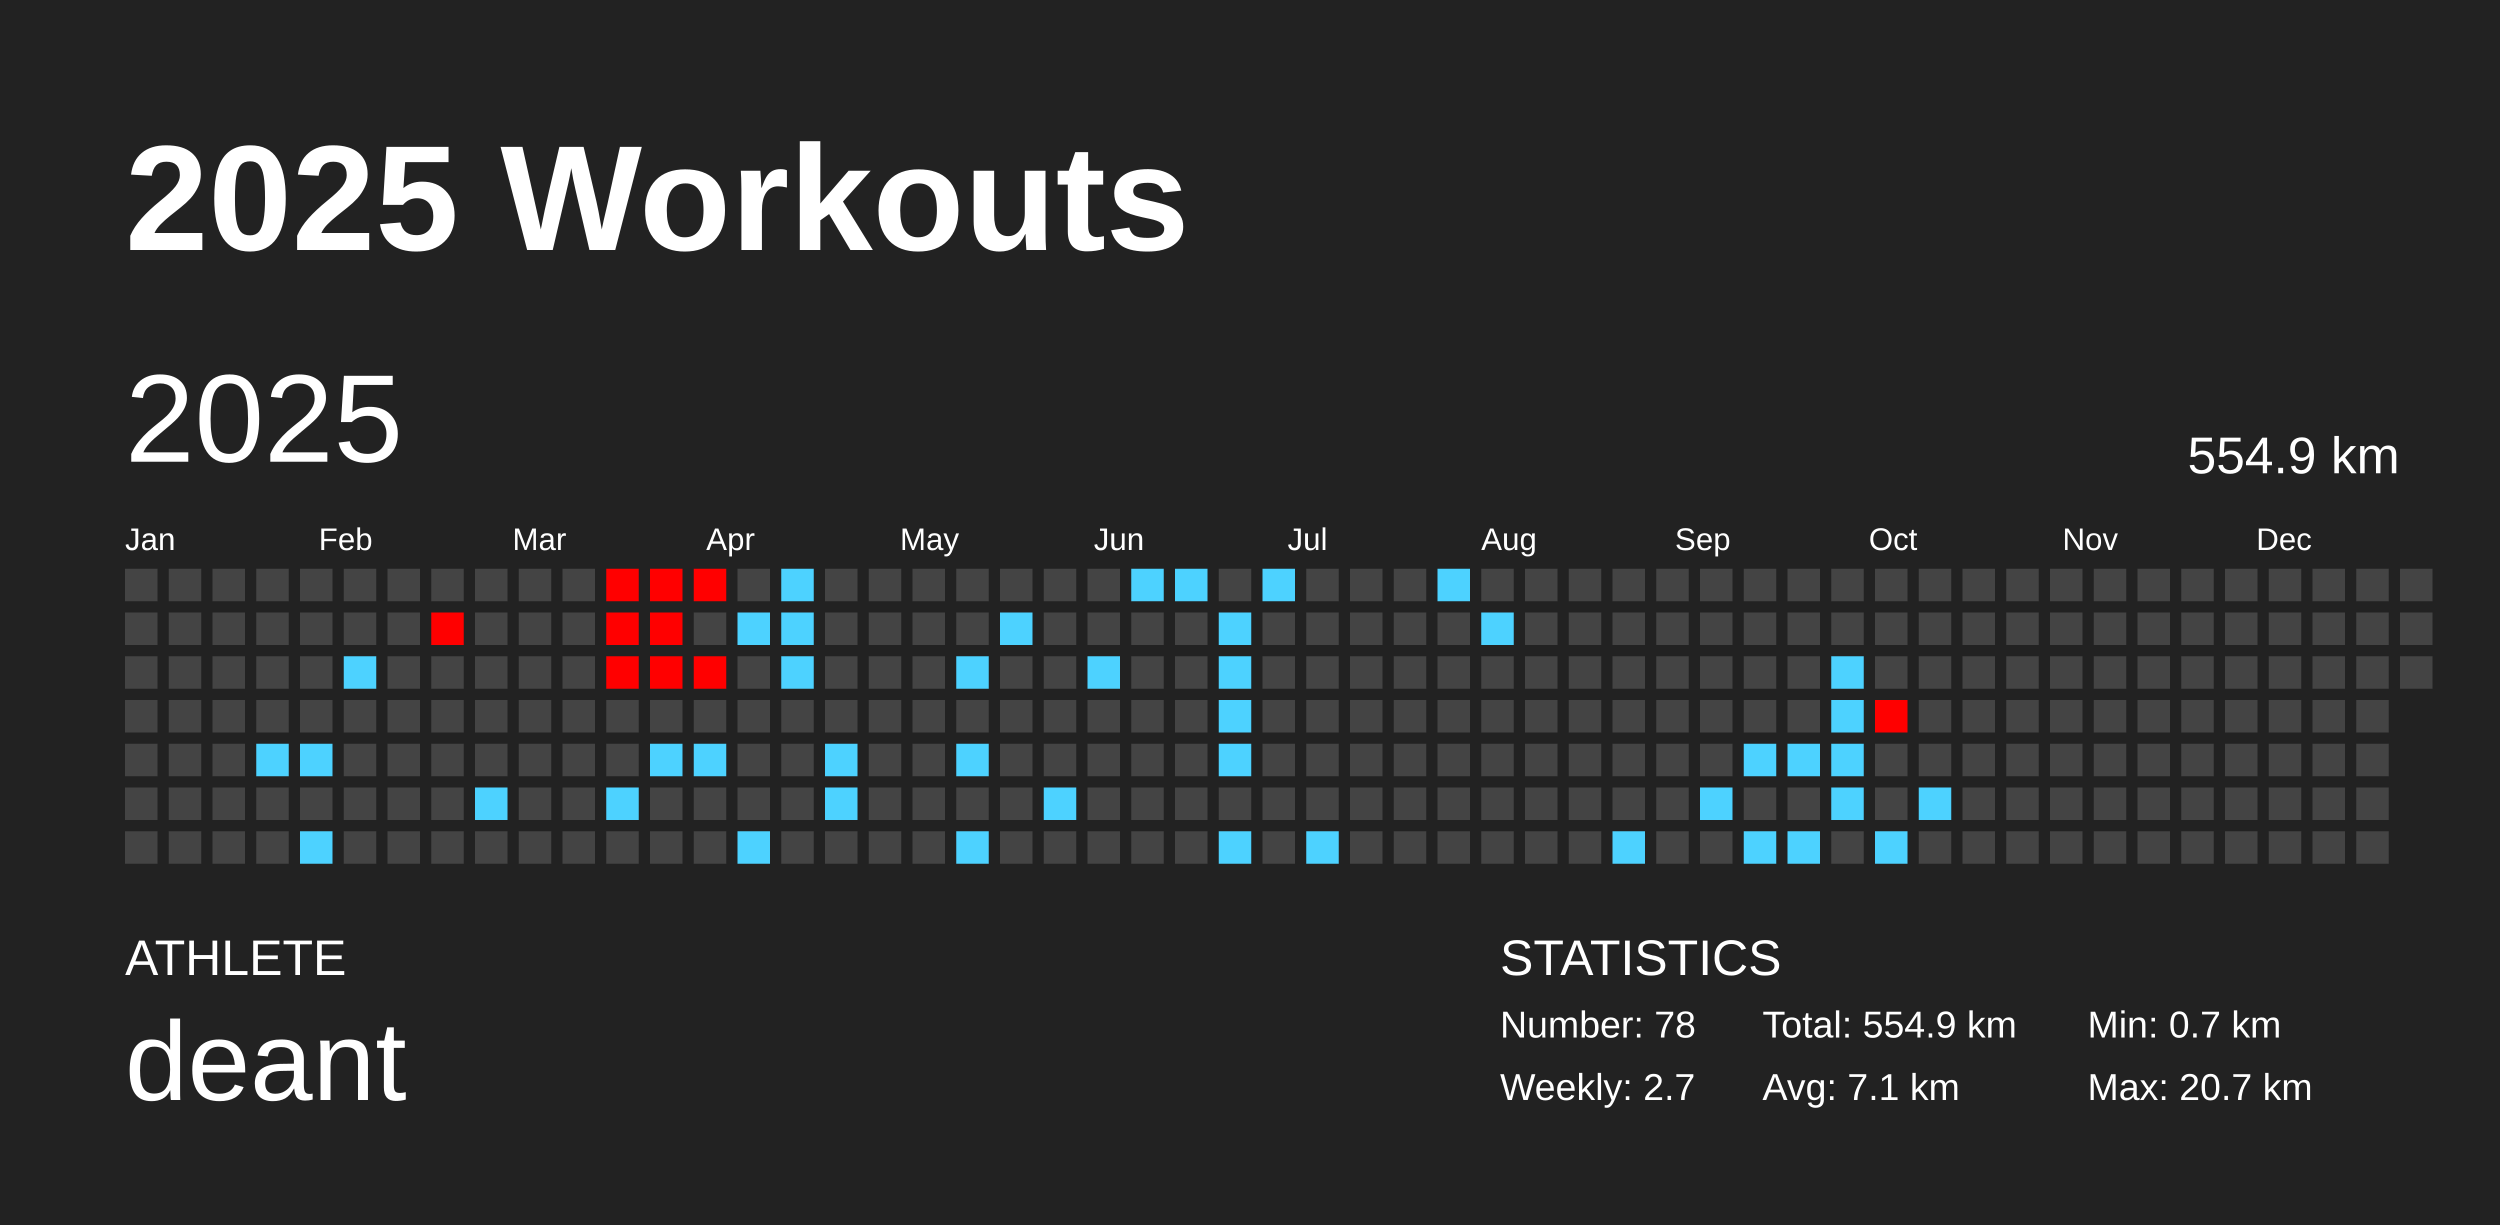
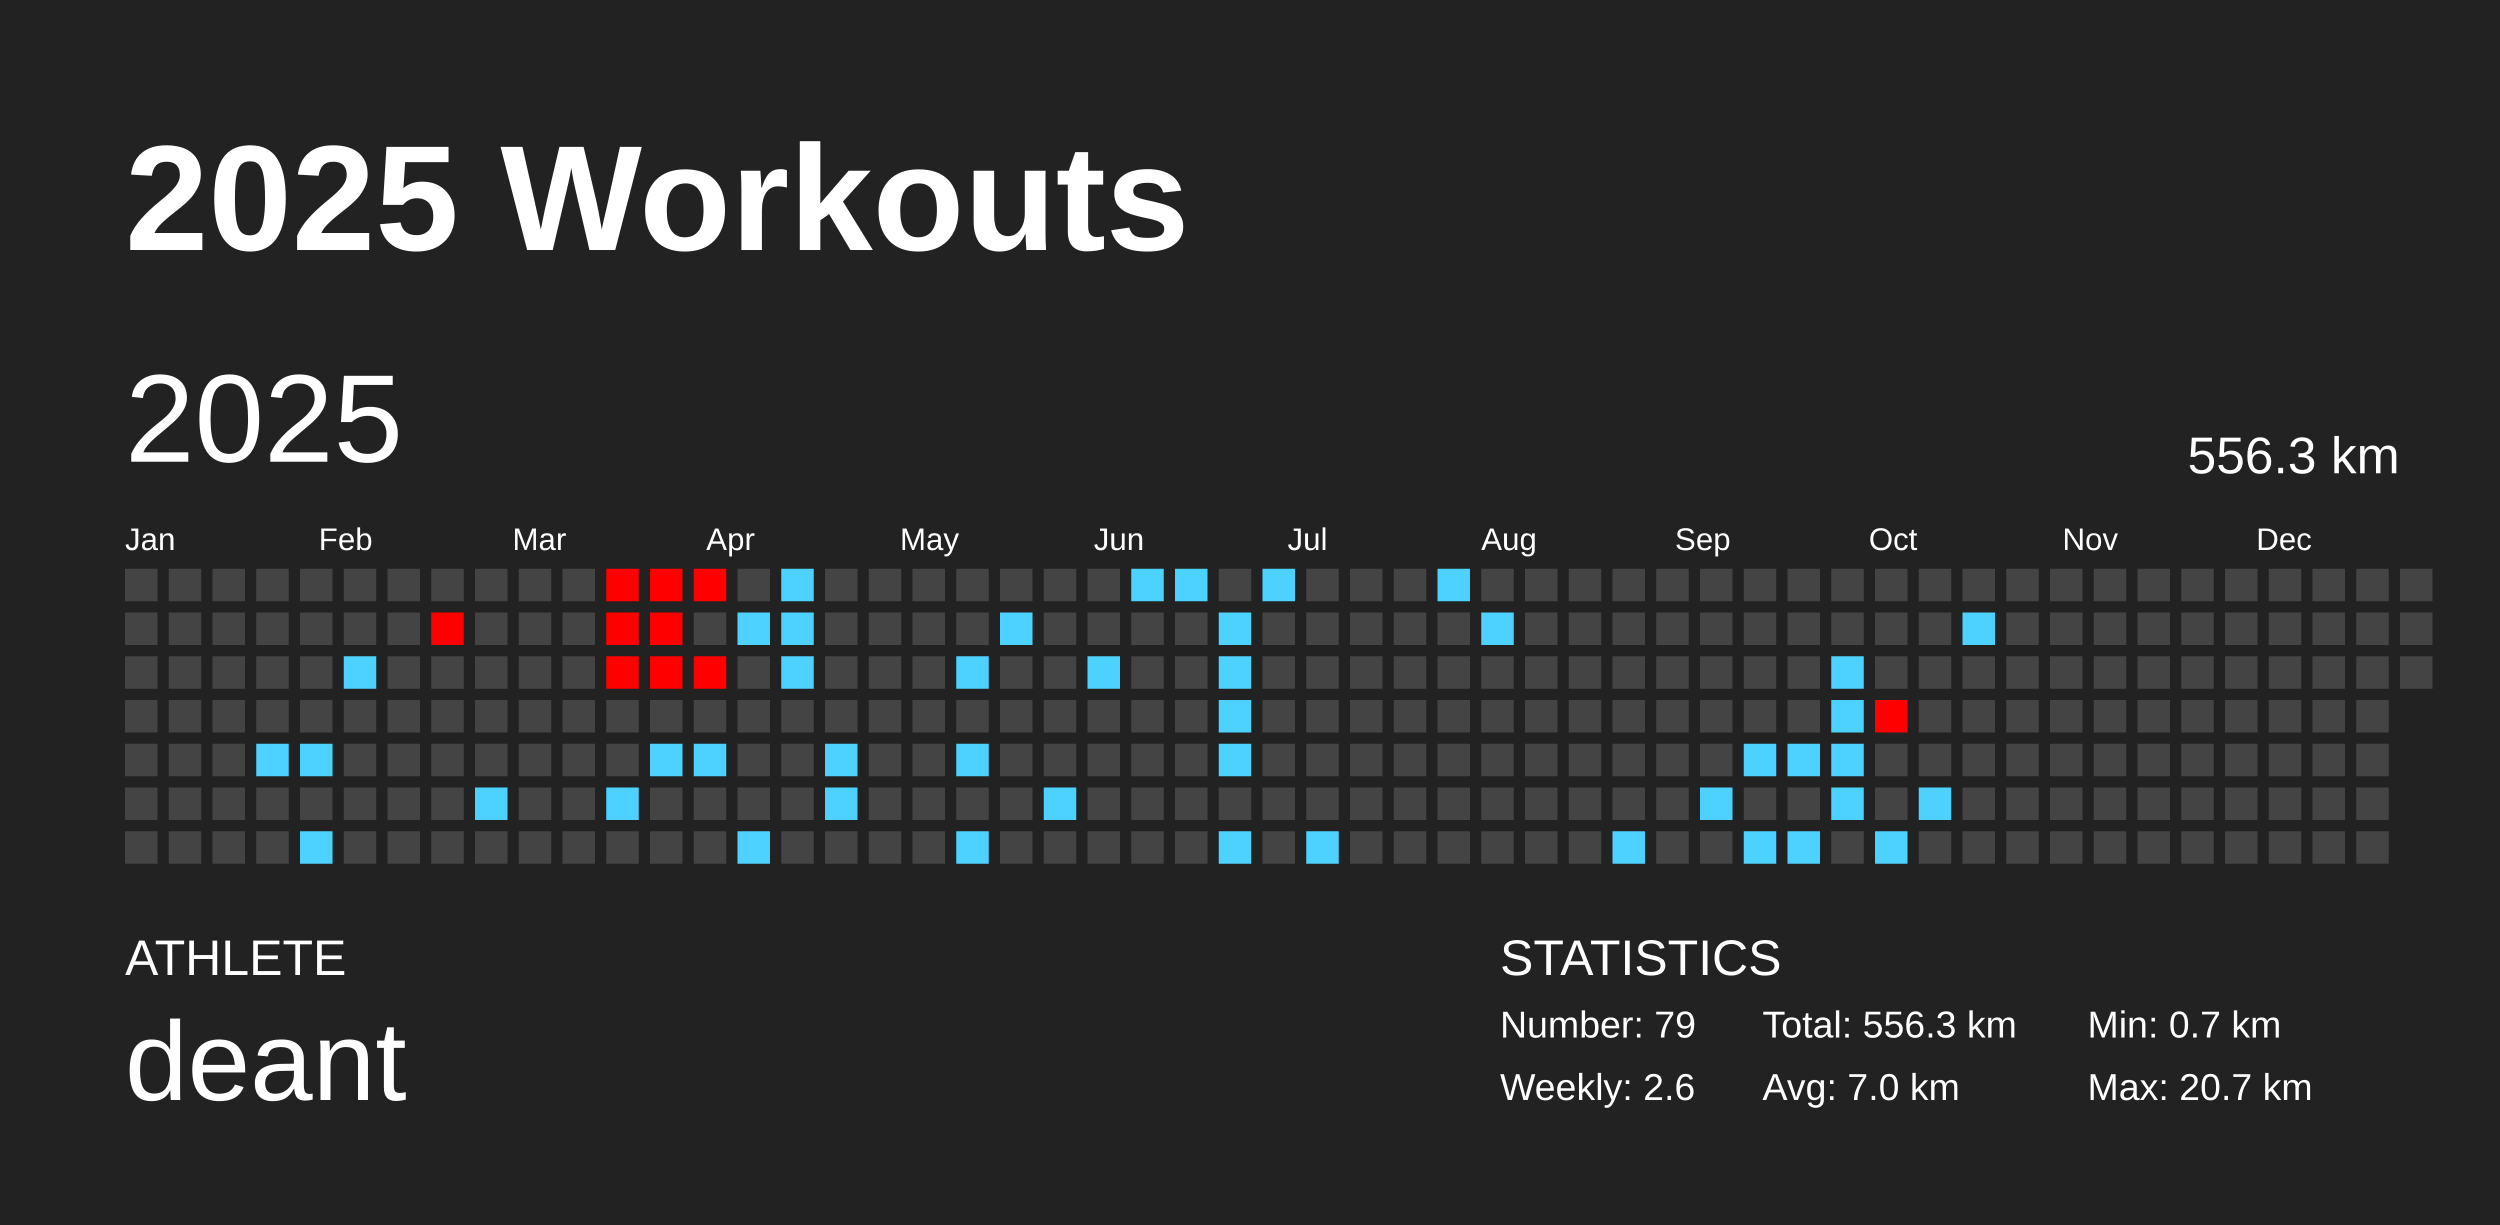
<svg xmlns="http://www.w3.org/2000/svg" baseProfile="full" height="98mm" version="1.1" viewBox="0,0,200,98" width="200mm">
  <defs />
  <rect fill="#222222" height="98" width="200" x="0" y="0" />
  <text fill="#FFFFFF" style="font-size:12px; font-family:Arial; font-weight:bold;" x="10" y="20">2025 Workouts</text>
  <text fill="#FFFFFF" style="font-size:4px; font-family:Arial" x="10" y="78">ATHLETE</text>
  <text fill="#FFFFFF" style="font-size:9px; font-family:Arial" x="10" y="88">deant</text>
  <text fill="#FFFFFF" style="font-size:4px; font-family:Arial" x="120" y="78">STATISTICS</text>
-   <text fill="#FFFFFF" style="font-size:3px; font-family:Arial" x="120" y="83">Number: 78</text>
-   <text fill="#FFFFFF" style="font-size:3px; font-family:Arial" x="120" y="88">Weekly: 2.7</text>
-   <text fill="#FFFFFF" style="font-size:3px; font-family:Arial" x="141" y="83">Total: 554.9 km</text>
-   <text fill="#FFFFFF" style="font-size:3px; font-family:Arial" x="141" y="88">Avg: 7.1 km</text>
+   <text fill="#FFFFFF" style="font-size:3px; font-family:Arial" x="120" y="83">Number: 79</text>
+   <text fill="#FFFFFF" style="font-size:3px; font-family:Arial" x="120" y="88">Weekly: 2.6</text>
+   <text fill="#FFFFFF" style="font-size:3px; font-family:Arial" x="141" y="83">Total: 556.3 km</text>
+   <text fill="#FFFFFF" style="font-size:3px; font-family:Arial" x="141" y="88">Avg: 7.0 km</text>
  <text fill="#FFFFFF" style="font-size:3px; font-family:Arial" x="167" y="83">Min: 0.7 km</text>
  <text fill="#FFFFFF" style="font-size:3px; font-family:Arial" x="167" y="88">Max: 20.7 km</text>
  <text dominant-baseline="hanging" fill="#FFFFFF" style="font-size:10.0px; font-family:Arial;" x="10" y="30">2025</text>
-   <text dominant-baseline="hanging" fill="#FFFFFF" style="font-size:4.125px; font-family:Arial;" x="175" y="35">554.9 km</text>
+   <text dominant-baseline="hanging" fill="#FFFFFF" style="font-size:4.125px; font-family:Arial;" x="175" y="35">556.3 km</text>
  <text fill="#FFFFFF" style="font-size:2.5px; font-family:Arial" x="10.0" y="44">Jan</text>
  <text fill="#FFFFFF" style="font-size:2.5px; font-family:Arial" x="25.5" y="44">Feb</text>
  <text fill="#FFFFFF" style="font-size:2.5px; font-family:Arial" x="41.0" y="44">Mar</text>
  <text fill="#FFFFFF" style="font-size:2.5px; font-family:Arial" x="56.5" y="44">Apr</text>
  <text fill="#FFFFFF" style="font-size:2.5px; font-family:Arial" x="72.0" y="44">May</text>
  <text fill="#FFFFFF" style="font-size:2.5px; font-family:Arial" x="87.5" y="44">Jun</text>
  <text fill="#FFFFFF" style="font-size:2.5px; font-family:Arial" x="103.0" y="44">Jul</text>
  <text fill="#FFFFFF" style="font-size:2.5px; font-family:Arial" x="118.5" y="44">Aug</text>
  <text fill="#FFFFFF" style="font-size:2.5px; font-family:Arial" x="134.0" y="44">Sep</text>
  <text fill="#FFFFFF" style="font-size:2.5px; font-family:Arial" x="149.5" y="44">Oct</text>
  <text fill="#FFFFFF" style="font-size:2.5px; font-family:Arial" x="165.0" y="44">Nov</text>
  <text fill="#FFFFFF" style="font-size:2.5px; font-family:Arial" x="180.5" y="44">Dec</text>
  <rect fill="#444444" height="2.6" width="2.6" x="10.0" y="45.5" />
  <rect fill="#444444" height="2.6" width="2.6" x="10.0" y="49.0" />
  <rect fill="#444444" height="2.6" width="2.6" x="10.0" y="52.5" />
  <rect fill="#444444" height="2.6" width="2.6" x="10.0" y="56.0" />
  <rect fill="#444444" height="2.6" width="2.6" x="10.0" y="59.5" />
  <rect fill="#444444" height="2.6" width="2.6" x="10.0" y="63.0" />
  <rect fill="#444444" height="2.6" width="2.6" x="10.0" y="66.5" />
  <rect fill="#444444" height="2.6" width="2.6" x="13.5" y="45.5" />
  <rect fill="#444444" height="2.6" width="2.6" x="13.5" y="49.0" />
  <rect fill="#444444" height="2.6" width="2.6" x="13.5" y="52.5" />
  <rect fill="#444444" height="2.6" width="2.6" x="13.5" y="56.0" />
  <rect fill="#444444" height="2.6" width="2.6" x="13.5" y="59.5" />
  <rect fill="#444444" height="2.6" width="2.6" x="13.5" y="63.0" />
  <rect fill="#444444" height="2.6" width="2.6" x="13.5" y="66.5" />
  <rect fill="#444444" height="2.6" width="2.6" x="17.0" y="45.5" />
  <rect fill="#444444" height="2.6" width="2.6" x="17.0" y="49.0" />
  <rect fill="#444444" height="2.6" width="2.6" x="17.0" y="52.5" />
  <rect fill="#444444" height="2.6" width="2.6" x="17.0" y="56.0" />
  <rect fill="#444444" height="2.6" width="2.6" x="17.0" y="59.5" />
  <rect fill="#444444" height="2.6" width="2.6" x="17.0" y="63.0" />
  <rect fill="#444444" height="2.6" width="2.6" x="17.0" y="66.5" />
  <rect fill="#444444" height="2.6" width="2.6" x="20.5" y="45.5" />
  <rect fill="#444444" height="2.6" width="2.6" x="20.5" y="49.0" />
  <rect fill="#444444" height="2.6" width="2.6" x="20.5" y="52.5" />
  <rect fill="#444444" height="2.6" width="2.6" x="20.5" y="56.0" />
  <rect fill="#4dd2ff" height="2.6" width="2.6" x="20.5" y="59.5" />
  <rect fill="#444444" height="2.6" width="2.6" x="20.5" y="63.0" />
  <rect fill="#444444" height="2.6" width="2.6" x="20.5" y="66.5" />
  <rect fill="#444444" height="2.6" width="2.6" x="24.0" y="45.5" />
  <rect fill="#444444" height="2.6" width="2.6" x="24.0" y="49.0" />
  <rect fill="#444444" height="2.6" width="2.6" x="24.0" y="52.5" />
  <rect fill="#444444" height="2.6" width="2.6" x="24.0" y="56.0" />
  <rect fill="#4dd2ff" height="2.6" width="2.6" x="24.0" y="59.5" />
  <rect fill="#444444" height="2.6" width="2.6" x="24.0" y="63.0" />
  <rect fill="#4dd2ff" height="2.6" width="2.6" x="24.0" y="66.5" />
  <rect fill="#444444" height="2.6" width="2.6" x="27.5" y="45.5" />
  <rect fill="#444444" height="2.6" width="2.6" x="27.5" y="49.0" />
  <rect fill="#4dd2ff" height="2.6" width="2.6" x="27.5" y="52.5" />
  <rect fill="#444444" height="2.6" width="2.6" x="27.5" y="56.0" />
  <rect fill="#444444" height="2.6" width="2.6" x="27.5" y="59.5" />
  <rect fill="#444444" height="2.6" width="2.6" x="27.5" y="63.0" />
  <rect fill="#444444" height="2.6" width="2.6" x="27.5" y="66.5" />
  <rect fill="#444444" height="2.6" width="2.6" x="31.0" y="45.5" />
  <rect fill="#444444" height="2.6" width="2.6" x="31.0" y="49.0" />
  <rect fill="#444444" height="2.6" width="2.6" x="31.0" y="52.5" />
  <rect fill="#444444" height="2.6" width="2.6" x="31.0" y="56.0" />
  <rect fill="#444444" height="2.6" width="2.6" x="31.0" y="59.5" />
  <rect fill="#444444" height="2.6" width="2.6" x="31.0" y="63.0" />
  <rect fill="#444444" height="2.6" width="2.6" x="31.0" y="66.5" />
  <rect fill="#444444" height="2.6" width="2.6" x="34.5" y="45.5" />
  <rect fill="red" height="2.6" width="2.6" x="34.5" y="49.0" />
  <rect fill="#444444" height="2.6" width="2.6" x="34.5" y="52.5" />
  <rect fill="#444444" height="2.6" width="2.6" x="34.5" y="56.0" />
  <rect fill="#444444" height="2.6" width="2.6" x="34.5" y="59.5" />
  <rect fill="#444444" height="2.6" width="2.6" x="34.5" y="63.0" />
  <rect fill="#444444" height="2.6" width="2.6" x="34.5" y="66.5" />
  <rect fill="#444444" height="2.6" width="2.6" x="38.0" y="45.5" />
  <rect fill="#444444" height="2.6" width="2.6" x="38.0" y="49.0" />
  <rect fill="#444444" height="2.6" width="2.6" x="38.0" y="52.5" />
  <rect fill="#444444" height="2.6" width="2.6" x="38.0" y="56.0" />
  <rect fill="#444444" height="2.6" width="2.6" x="38.0" y="59.5" />
  <rect fill="#4dd2ff" height="2.6" width="2.6" x="38.0" y="63.0" />
  <rect fill="#444444" height="2.6" width="2.6" x="38.0" y="66.5" />
  <rect fill="#444444" height="2.6" width="2.6" x="41.5" y="45.5" />
  <rect fill="#444444" height="2.6" width="2.6" x="41.5" y="49.0" />
  <rect fill="#444444" height="2.6" width="2.6" x="41.5" y="52.5" />
  <rect fill="#444444" height="2.6" width="2.6" x="41.5" y="56.0" />
  <rect fill="#444444" height="2.6" width="2.6" x="41.5" y="59.5" />
  <rect fill="#444444" height="2.6" width="2.6" x="41.5" y="63.0" />
  <rect fill="#444444" height="2.6" width="2.6" x="41.5" y="66.5" />
  <rect fill="#444444" height="2.6" width="2.6" x="45.0" y="45.5" />
  <rect fill="#444444" height="2.6" width="2.6" x="45.0" y="49.0" />
  <rect fill="#444444" height="2.6" width="2.6" x="45.0" y="52.5" />
  <rect fill="#444444" height="2.6" width="2.6" x="45.0" y="56.0" />
  <rect fill="#444444" height="2.6" width="2.6" x="45.0" y="59.5" />
  <rect fill="#444444" height="2.6" width="2.6" x="45.0" y="63.0" />
  <rect fill="#444444" height="2.6" width="2.6" x="45.0" y="66.5" />
  <rect fill="red" height="2.6" width="2.6" x="48.5" y="45.5" />
  <rect fill="red" height="2.6" width="2.6" x="48.5" y="49.0" />
  <rect fill="red" height="2.6" width="2.6" x="48.5" y="52.5" />
  <rect fill="#444444" height="2.6" width="2.6" x="48.5" y="56.0" />
  <rect fill="#444444" height="2.6" width="2.6" x="48.5" y="59.5" />
  <rect fill="#4dd2ff" height="2.6" width="2.6" x="48.5" y="63.0" />
  <rect fill="#444444" height="2.6" width="2.6" x="48.5" y="66.5" />
  <rect fill="red" height="2.6" width="2.6" x="52.0" y="45.5" />
  <rect fill="red" height="2.6" width="2.6" x="52.0" y="49.0" />
  <rect fill="red" height="2.6" width="2.6" x="52.0" y="52.5" />
  <rect fill="#444444" height="2.6" width="2.6" x="52.0" y="56.0" />
  <rect fill="#4dd2ff" height="2.6" width="2.6" x="52.0" y="59.5" />
  <rect fill="#444444" height="2.6" width="2.6" x="52.0" y="63.0" />
  <rect fill="#444444" height="2.6" width="2.6" x="52.0" y="66.5" />
  <rect fill="red" height="2.6" width="2.6" x="55.5" y="45.5" />
  <rect fill="#444444" height="2.6" width="2.6" x="55.5" y="49.0" />
  <rect fill="red" height="2.6" width="2.6" x="55.5" y="52.5" />
  <rect fill="#444444" height="2.6" width="2.6" x="55.5" y="56.0" />
  <rect fill="#4dd2ff" height="2.6" width="2.6" x="55.5" y="59.5" />
  <rect fill="#444444" height="2.6" width="2.6" x="55.5" y="63.0" />
  <rect fill="#444444" height="2.6" width="2.6" x="55.5" y="66.5" />
  <rect fill="#444444" height="2.6" width="2.6" x="59.0" y="45.5" />
  <rect fill="#4dd2ff" height="2.6" width="2.6" x="59.0" y="49.0" />
  <rect fill="#444444" height="2.6" width="2.6" x="59.0" y="52.5" />
  <rect fill="#444444" height="2.6" width="2.6" x="59.0" y="56.0" />
  <rect fill="#444444" height="2.6" width="2.6" x="59.0" y="59.5" />
  <rect fill="#444444" height="2.6" width="2.6" x="59.0" y="63.0" />
  <rect fill="#4dd2ff" height="2.6" width="2.6" x="59.0" y="66.5" />
  <rect fill="#4dd2ff" height="2.6" width="2.6" x="62.5" y="45.5" />
  <rect fill="#4dd2ff" height="2.6" width="2.6" x="62.5" y="49.0" />
  <rect fill="#4dd2ff" height="2.6" width="2.6" x="62.5" y="52.5" />
  <rect fill="#444444" height="2.6" width="2.6" x="62.5" y="56.0" />
  <rect fill="#444444" height="2.6" width="2.6" x="62.5" y="59.5" />
  <rect fill="#444444" height="2.6" width="2.6" x="62.5" y="63.0" />
  <rect fill="#444444" height="2.6" width="2.6" x="62.5" y="66.5" />
  <rect fill="#444444" height="2.6" width="2.6" x="66.0" y="45.5" />
  <rect fill="#444444" height="2.6" width="2.6" x="66.0" y="49.0" />
  <rect fill="#444444" height="2.6" width="2.6" x="66.0" y="52.5" />
  <rect fill="#444444" height="2.6" width="2.6" x="66.0" y="56.0" />
  <rect fill="#4dd2ff" height="2.6" width="2.6" x="66.0" y="59.5" />
  <rect fill="#4dd2ff" height="2.6" width="2.6" x="66.0" y="63.0" />
  <rect fill="#444444" height="2.6" width="2.6" x="66.0" y="66.5" />
  <rect fill="#444444" height="2.6" width="2.6" x="69.5" y="45.5" />
  <rect fill="#444444" height="2.6" width="2.6" x="69.5" y="49.0" />
  <rect fill="#444444" height="2.6" width="2.6" x="69.5" y="52.5" />
  <rect fill="#444444" height="2.6" width="2.6" x="69.5" y="56.0" />
  <rect fill="#444444" height="2.6" width="2.6" x="69.5" y="59.5" />
  <rect fill="#444444" height="2.6" width="2.6" x="69.5" y="63.0" />
  <rect fill="#444444" height="2.6" width="2.6" x="69.5" y="66.5" />
  <rect fill="#444444" height="2.6" width="2.6" x="73.0" y="45.5" />
  <rect fill="#444444" height="2.6" width="2.6" x="73.0" y="49.0" />
  <rect fill="#444444" height="2.6" width="2.6" x="73.0" y="52.5" />
  <rect fill="#444444" height="2.6" width="2.6" x="73.0" y="56.0" />
  <rect fill="#444444" height="2.6" width="2.6" x="73.0" y="59.5" />
  <rect fill="#444444" height="2.6" width="2.6" x="73.0" y="63.0" />
  <rect fill="#444444" height="2.6" width="2.6" x="73.0" y="66.5" />
  <rect fill="#444444" height="2.6" width="2.6" x="76.5" y="45.5" />
  <rect fill="#444444" height="2.6" width="2.6" x="76.5" y="49.0" />
  <rect fill="#4dd2ff" height="2.6" width="2.6" x="76.5" y="52.5" />
  <rect fill="#444444" height="2.6" width="2.6" x="76.5" y="56.0" />
  <rect fill="#4dd2ff" height="2.6" width="2.6" x="76.5" y="59.5" />
  <rect fill="#444444" height="2.6" width="2.6" x="76.5" y="63.0" />
  <rect fill="#4dd2ff" height="2.6" width="2.6" x="76.5" y="66.5" />
  <rect fill="#444444" height="2.6" width="2.6" x="80.0" y="45.5" />
  <rect fill="#4dd2ff" height="2.6" width="2.6" x="80.0" y="49.0" />
  <rect fill="#444444" height="2.6" width="2.6" x="80.0" y="52.5" />
  <rect fill="#444444" height="2.6" width="2.6" x="80.0" y="56.0" />
  <rect fill="#444444" height="2.6" width="2.6" x="80.0" y="59.5" />
  <rect fill="#444444" height="2.6" width="2.6" x="80.0" y="63.0" />
  <rect fill="#444444" height="2.6" width="2.6" x="80.0" y="66.5" />
  <rect fill="#444444" height="2.6" width="2.6" x="83.5" y="45.5" />
  <rect fill="#444444" height="2.6" width="2.6" x="83.5" y="49.0" />
  <rect fill="#444444" height="2.6" width="2.6" x="83.5" y="52.5" />
  <rect fill="#444444" height="2.6" width="2.6" x="83.5" y="56.0" />
  <rect fill="#444444" height="2.6" width="2.6" x="83.5" y="59.5" />
  <rect fill="#4dd2ff" height="2.6" width="2.6" x="83.5" y="63.0" />
  <rect fill="#444444" height="2.6" width="2.6" x="83.5" y="66.5" />
  <rect fill="#444444" height="2.6" width="2.6" x="87.0" y="45.5" />
  <rect fill="#444444" height="2.6" width="2.6" x="87.0" y="49.0" />
  <rect fill="#4dd2ff" height="2.6" width="2.6" x="87.0" y="52.5" />
  <rect fill="#444444" height="2.6" width="2.6" x="87.0" y="56.0" />
  <rect fill="#444444" height="2.6" width="2.6" x="87.0" y="59.5" />
  <rect fill="#444444" height="2.6" width="2.6" x="87.0" y="63.0" />
  <rect fill="#444444" height="2.6" width="2.6" x="87.0" y="66.5" />
  <rect fill="#4dd2ff" height="2.6" width="2.6" x="90.5" y="45.5" />
  <rect fill="#444444" height="2.6" width="2.6" x="90.5" y="49.0" />
  <rect fill="#444444" height="2.6" width="2.6" x="90.5" y="52.5" />
  <rect fill="#444444" height="2.6" width="2.6" x="90.5" y="56.0" />
  <rect fill="#444444" height="2.6" width="2.6" x="90.5" y="59.5" />
  <rect fill="#444444" height="2.6" width="2.6" x="90.5" y="63.0" />
  <rect fill="#444444" height="2.6" width="2.6" x="90.5" y="66.5" />
  <rect fill="#4dd2ff" height="2.6" width="2.6" x="94.0" y="45.5" />
  <rect fill="#444444" height="2.6" width="2.6" x="94.0" y="49.0" />
  <rect fill="#444444" height="2.6" width="2.6" x="94.0" y="52.5" />
  <rect fill="#444444" height="2.6" width="2.6" x="94.0" y="56.0" />
  <rect fill="#444444" height="2.6" width="2.6" x="94.0" y="59.5" />
  <rect fill="#444444" height="2.6" width="2.6" x="94.0" y="63.0" />
  <rect fill="#444444" height="2.6" width="2.6" x="94.0" y="66.5" />
  <rect fill="#444444" height="2.6" width="2.6" x="97.5" y="45.5" />
  <rect fill="#4dd2ff" height="2.6" width="2.6" x="97.5" y="49.0" />
  <rect fill="#4dd2ff" height="2.6" width="2.6" x="97.5" y="52.5" />
  <rect fill="#4dd2ff" height="2.6" width="2.6" x="97.5" y="56.0" />
  <rect fill="#4dd2ff" height="2.6" width="2.6" x="97.5" y="59.5" />
  <rect fill="#444444" height="2.6" width="2.6" x="97.5" y="63.0" />
  <rect fill="#4dd2ff" height="2.6" width="2.6" x="97.5" y="66.5" />
  <rect fill="#4dd2ff" height="2.6" width="2.6" x="101.0" y="45.5" />
  <rect fill="#444444" height="2.6" width="2.6" x="101.0" y="49.0" />
  <rect fill="#444444" height="2.6" width="2.6" x="101.0" y="52.5" />
  <rect fill="#444444" height="2.6" width="2.6" x="101.0" y="56.0" />
  <rect fill="#444444" height="2.6" width="2.6" x="101.0" y="59.5" />
  <rect fill="#444444" height="2.6" width="2.6" x="101.0" y="63.0" />
  <rect fill="#444444" height="2.6" width="2.6" x="101.0" y="66.5" />
  <rect fill="#444444" height="2.6" width="2.6" x="104.5" y="45.5" />
  <rect fill="#444444" height="2.6" width="2.6" x="104.5" y="49.0" />
  <rect fill="#444444" height="2.6" width="2.6" x="104.5" y="52.5" />
  <rect fill="#444444" height="2.6" width="2.6" x="104.5" y="56.0" />
  <rect fill="#444444" height="2.6" width="2.6" x="104.5" y="59.5" />
  <rect fill="#444444" height="2.6" width="2.6" x="104.5" y="63.0" />
  <rect fill="#4dd2ff" height="2.6" width="2.6" x="104.5" y="66.5" />
  <rect fill="#444444" height="2.6" width="2.6" x="108.0" y="45.5" />
  <rect fill="#444444" height="2.6" width="2.6" x="108.0" y="49.0" />
  <rect fill="#444444" height="2.6" width="2.6" x="108.0" y="52.5" />
  <rect fill="#444444" height="2.6" width="2.6" x="108.0" y="56.0" />
  <rect fill="#444444" height="2.6" width="2.6" x="108.0" y="59.5" />
  <rect fill="#444444" height="2.6" width="2.6" x="108.0" y="63.0" />
  <rect fill="#444444" height="2.6" width="2.6" x="108.0" y="66.5" />
  <rect fill="#444444" height="2.6" width="2.6" x="111.5" y="45.5" />
  <rect fill="#444444" height="2.6" width="2.6" x="111.5" y="49.0" />
  <rect fill="#444444" height="2.6" width="2.6" x="111.5" y="52.5" />
  <rect fill="#444444" height="2.6" width="2.6" x="111.5" y="56.0" />
  <rect fill="#444444" height="2.6" width="2.6" x="111.5" y="59.5" />
  <rect fill="#444444" height="2.6" width="2.6" x="111.5" y="63.0" />
  <rect fill="#444444" height="2.6" width="2.6" x="111.5" y="66.5" />
  <rect fill="#4dd2ff" height="2.6" width="2.6" x="115.0" y="45.5" />
  <rect fill="#444444" height="2.6" width="2.6" x="115.0" y="49.0" />
  <rect fill="#444444" height="2.6" width="2.6" x="115.0" y="52.5" />
  <rect fill="#444444" height="2.6" width="2.6" x="115.0" y="56.0" />
  <rect fill="#444444" height="2.6" width="2.6" x="115.0" y="59.5" />
  <rect fill="#444444" height="2.6" width="2.6" x="115.0" y="63.0" />
  <rect fill="#444444" height="2.6" width="2.6" x="115.0" y="66.5" />
  <rect fill="#444444" height="2.6" width="2.6" x="118.5" y="45.5" />
  <rect fill="#4dd2ff" height="2.6" width="2.6" x="118.5" y="49.0" />
  <rect fill="#444444" height="2.6" width="2.6" x="118.5" y="52.5" />
  <rect fill="#444444" height="2.6" width="2.6" x="118.5" y="56.0" />
  <rect fill="#444444" height="2.6" width="2.6" x="118.5" y="59.5" />
  <rect fill="#444444" height="2.6" width="2.6" x="118.5" y="63.0" />
  <rect fill="#444444" height="2.6" width="2.6" x="118.5" y="66.5" />
  <rect fill="#444444" height="2.6" width="2.6" x="122.0" y="45.5" />
  <rect fill="#444444" height="2.6" width="2.6" x="122.0" y="49.0" />
  <rect fill="#444444" height="2.6" width="2.6" x="122.0" y="52.5" />
  <rect fill="#444444" height="2.6" width="2.6" x="122.0" y="56.0" />
  <rect fill="#444444" height="2.6" width="2.6" x="122.0" y="59.5" />
  <rect fill="#444444" height="2.6" width="2.6" x="122.0" y="63.0" />
  <rect fill="#444444" height="2.6" width="2.6" x="122.0" y="66.5" />
  <rect fill="#444444" height="2.6" width="2.6" x="125.5" y="45.5" />
  <rect fill="#444444" height="2.6" width="2.6" x="125.5" y="49.0" />
  <rect fill="#444444" height="2.6" width="2.6" x="125.5" y="52.5" />
  <rect fill="#444444" height="2.6" width="2.6" x="125.5" y="56.0" />
  <rect fill="#444444" height="2.6" width="2.6" x="125.5" y="59.5" />
  <rect fill="#444444" height="2.6" width="2.6" x="125.5" y="63.0" />
  <rect fill="#444444" height="2.6" width="2.6" x="125.5" y="66.5" />
  <rect fill="#444444" height="2.6" width="2.6" x="129.0" y="45.5" />
  <rect fill="#444444" height="2.6" width="2.6" x="129.0" y="49.0" />
  <rect fill="#444444" height="2.6" width="2.6" x="129.0" y="52.5" />
  <rect fill="#444444" height="2.6" width="2.6" x="129.0" y="56.0" />
  <rect fill="#444444" height="2.6" width="2.6" x="129.0" y="59.5" />
  <rect fill="#444444" height="2.6" width="2.6" x="129.0" y="63.0" />
  <rect fill="#4dd2ff" height="2.6" width="2.6" x="129.0" y="66.5" />
  <rect fill="#444444" height="2.6" width="2.6" x="132.5" y="45.5" />
  <rect fill="#444444" height="2.6" width="2.6" x="132.5" y="49.0" />
  <rect fill="#444444" height="2.6" width="2.6" x="132.5" y="52.5" />
  <rect fill="#444444" height="2.6" width="2.6" x="132.5" y="56.0" />
  <rect fill="#444444" height="2.6" width="2.6" x="132.5" y="59.5" />
  <rect fill="#444444" height="2.6" width="2.6" x="132.5" y="63.0" />
  <rect fill="#444444" height="2.6" width="2.6" x="132.5" y="66.5" />
  <rect fill="#444444" height="2.6" width="2.6" x="136.0" y="45.5" />
  <rect fill="#444444" height="2.6" width="2.6" x="136.0" y="49.0" />
  <rect fill="#444444" height="2.6" width="2.6" x="136.0" y="52.5" />
  <rect fill="#444444" height="2.6" width="2.6" x="136.0" y="56.0" />
  <rect fill="#444444" height="2.6" width="2.6" x="136.0" y="59.5" />
  <rect fill="#4dd2ff" height="2.6" width="2.6" x="136.0" y="63.0" />
  <rect fill="#444444" height="2.6" width="2.6" x="136.0" y="66.5" />
  <rect fill="#444444" height="2.6" width="2.6" x="139.5" y="45.5" />
  <rect fill="#444444" height="2.6" width="2.6" x="139.5" y="49.0" />
  <rect fill="#444444" height="2.6" width="2.6" x="139.5" y="52.5" />
  <rect fill="#444444" height="2.6" width="2.6" x="139.5" y="56.0" />
  <rect fill="#4dd2ff" height="2.6" width="2.6" x="139.5" y="59.5" />
  <rect fill="#444444" height="2.6" width="2.6" x="139.5" y="63.0" />
  <rect fill="#4dd2ff" height="2.6" width="2.6" x="139.5" y="66.5" />
  <rect fill="#444444" height="2.6" width="2.6" x="143.0" y="45.5" />
  <rect fill="#444444" height="2.6" width="2.6" x="143.0" y="49.0" />
  <rect fill="#444444" height="2.6" width="2.6" x="143.0" y="52.5" />
  <rect fill="#444444" height="2.6" width="2.6" x="143.0" y="56.0" />
  <rect fill="#4dd2ff" height="2.6" width="2.6" x="143.0" y="59.5" />
  <rect fill="#444444" height="2.6" width="2.6" x="143.0" y="63.0" />
  <rect fill="#4dd2ff" height="2.6" width="2.6" x="143.0" y="66.5" />
  <rect fill="#444444" height="2.6" width="2.6" x="146.5" y="45.5" />
  <rect fill="#444444" height="2.6" width="2.6" x="146.5" y="49.0" />
  <rect fill="#4dd2ff" height="2.6" width="2.6" x="146.5" y="52.5" />
  <rect fill="#4dd2ff" height="2.6" width="2.6" x="146.5" y="56.0" />
  <rect fill="#4dd2ff" height="2.6" width="2.6" x="146.5" y="59.5" />
  <rect fill="#4dd2ff" height="2.6" width="2.6" x="146.5" y="63.0" />
  <rect fill="#444444" height="2.6" width="2.6" x="146.5" y="66.5" />
  <rect fill="#444444" height="2.6" width="2.6" x="150.0" y="45.5" />
  <rect fill="#444444" height="2.6" width="2.6" x="150.0" y="49.0" />
  <rect fill="#444444" height="2.6" width="2.6" x="150.0" y="52.5" />
  <rect fill="red" height="2.6" width="2.6" x="150.0" y="56.0" />
  <rect fill="#444444" height="2.6" width="2.6" x="150.0" y="59.5" />
  <rect fill="#444444" height="2.6" width="2.6" x="150.0" y="63.0" />
  <rect fill="#4dd2ff" height="2.6" width="2.6" x="150.0" y="66.5" />
  <rect fill="#444444" height="2.6" width="2.6" x="153.5" y="45.5" />
  <rect fill="#444444" height="2.6" width="2.6" x="153.5" y="49.0" />
  <rect fill="#444444" height="2.6" width="2.6" x="153.5" y="52.5" />
  <rect fill="#444444" height="2.6" width="2.6" x="153.5" y="56.0" />
  <rect fill="#444444" height="2.6" width="2.6" x="153.5" y="59.5" />
  <rect fill="#4dd2ff" height="2.6" width="2.6" x="153.5" y="63.0" />
  <rect fill="#444444" height="2.6" width="2.6" x="153.5" y="66.5" />
  <rect fill="#444444" height="2.6" width="2.6" x="157.0" y="45.5" />
-   <rect fill="#444444" height="2.6" width="2.6" x="157.0" y="49.0" />
+   <rect fill="#4dd2ff" height="2.6" width="2.6" x="157.0" y="49.0" />
  <rect fill="#444444" height="2.6" width="2.6" x="157.0" y="52.5" />
  <rect fill="#444444" height="2.6" width="2.6" x="157.0" y="56.0" />
  <rect fill="#444444" height="2.6" width="2.6" x="157.0" y="59.5" />
  <rect fill="#444444" height="2.6" width="2.6" x="157.0" y="63.0" />
  <rect fill="#444444" height="2.6" width="2.6" x="157.0" y="66.5" />
  <rect fill="#444444" height="2.6" width="2.6" x="160.5" y="45.5" />
  <rect fill="#444444" height="2.6" width="2.6" x="160.5" y="49.0" />
  <rect fill="#444444" height="2.6" width="2.6" x="160.5" y="52.5" />
  <rect fill="#444444" height="2.6" width="2.6" x="160.5" y="56.0" />
  <rect fill="#444444" height="2.6" width="2.6" x="160.5" y="59.5" />
  <rect fill="#444444" height="2.6" width="2.6" x="160.5" y="63.0" />
  <rect fill="#444444" height="2.6" width="2.6" x="160.5" y="66.5" />
  <rect fill="#444444" height="2.6" width="2.6" x="164.0" y="45.5" />
  <rect fill="#444444" height="2.6" width="2.6" x="164.0" y="49.0" />
  <rect fill="#444444" height="2.6" width="2.6" x="164.0" y="52.5" />
  <rect fill="#444444" height="2.6" width="2.6" x="164.0" y="56.0" />
  <rect fill="#444444" height="2.6" width="2.6" x="164.0" y="59.5" />
  <rect fill="#444444" height="2.6" width="2.6" x="164.0" y="63.0" />
  <rect fill="#444444" height="2.6" width="2.6" x="164.0" y="66.5" />
  <rect fill="#444444" height="2.6" width="2.6" x="167.5" y="45.5" />
  <rect fill="#444444" height="2.6" width="2.6" x="167.5" y="49.0" />
  <rect fill="#444444" height="2.6" width="2.6" x="167.5" y="52.5" />
  <rect fill="#444444" height="2.6" width="2.6" x="167.5" y="56.0" />
  <rect fill="#444444" height="2.6" width="2.6" x="167.5" y="59.5" />
  <rect fill="#444444" height="2.6" width="2.6" x="167.5" y="63.0" />
  <rect fill="#444444" height="2.6" width="2.6" x="167.5" y="66.5" />
  <rect fill="#444444" height="2.6" width="2.6" x="171.0" y="45.5" />
  <rect fill="#444444" height="2.6" width="2.6" x="171.0" y="49.0" />
  <rect fill="#444444" height="2.6" width="2.6" x="171.0" y="52.5" />
  <rect fill="#444444" height="2.6" width="2.6" x="171.0" y="56.0" />
  <rect fill="#444444" height="2.6" width="2.6" x="171.0" y="59.5" />
  <rect fill="#444444" height="2.6" width="2.6" x="171.0" y="63.0" />
  <rect fill="#444444" height="2.6" width="2.6" x="171.0" y="66.5" />
  <rect fill="#444444" height="2.6" width="2.6" x="174.5" y="45.5" />
  <rect fill="#444444" height="2.6" width="2.6" x="174.5" y="49.0" />
  <rect fill="#444444" height="2.6" width="2.6" x="174.5" y="52.5" />
  <rect fill="#444444" height="2.6" width="2.6" x="174.5" y="56.0" />
  <rect fill="#444444" height="2.6" width="2.6" x="174.5" y="59.5" />
  <rect fill="#444444" height="2.6" width="2.6" x="174.5" y="63.0" />
  <rect fill="#444444" height="2.6" width="2.6" x="174.5" y="66.5" />
  <rect fill="#444444" height="2.6" width="2.6" x="178.0" y="45.5" />
  <rect fill="#444444" height="2.6" width="2.6" x="178.0" y="49.0" />
  <rect fill="#444444" height="2.6" width="2.6" x="178.0" y="52.5" />
  <rect fill="#444444" height="2.6" width="2.6" x="178.0" y="56.0" />
  <rect fill="#444444" height="2.6" width="2.6" x="178.0" y="59.5" />
  <rect fill="#444444" height="2.6" width="2.6" x="178.0" y="63.0" />
  <rect fill="#444444" height="2.6" width="2.6" x="178.0" y="66.5" />
  <rect fill="#444444" height="2.6" width="2.6" x="181.5" y="45.5" />
  <rect fill="#444444" height="2.6" width="2.6" x="181.5" y="49.0" />
  <rect fill="#444444" height="2.6" width="2.6" x="181.5" y="52.5" />
  <rect fill="#444444" height="2.6" width="2.6" x="181.5" y="56.0" />
  <rect fill="#444444" height="2.6" width="2.6" x="181.5" y="59.5" />
  <rect fill="#444444" height="2.6" width="2.6" x="181.5" y="63.0" />
  <rect fill="#444444" height="2.6" width="2.6" x="181.5" y="66.5" />
  <rect fill="#444444" height="2.6" width="2.6" x="185.0" y="45.5" />
  <rect fill="#444444" height="2.6" width="2.6" x="185.0" y="49.0" />
  <rect fill="#444444" height="2.6" width="2.6" x="185.0" y="52.5" />
  <rect fill="#444444" height="2.6" width="2.6" x="185.0" y="56.0" />
  <rect fill="#444444" height="2.6" width="2.6" x="185.0" y="59.5" />
  <rect fill="#444444" height="2.6" width="2.6" x="185.0" y="63.0" />
  <rect fill="#444444" height="2.6" width="2.6" x="185.0" y="66.5" />
  <rect fill="#444444" height="2.6" width="2.6" x="188.5" y="45.5" />
  <rect fill="#444444" height="2.6" width="2.6" x="188.5" y="49.0" />
  <rect fill="#444444" height="2.6" width="2.6" x="188.5" y="52.5" />
  <rect fill="#444444" height="2.6" width="2.6" x="188.5" y="56.0" />
  <rect fill="#444444" height="2.6" width="2.6" x="188.5" y="59.5" />
  <rect fill="#444444" height="2.6" width="2.6" x="188.5" y="63.0" />
  <rect fill="#444444" height="2.6" width="2.6" x="188.5" y="66.5" />
  <rect fill="#444444" height="2.6" width="2.6" x="192.0" y="45.5" />
  <rect fill="#444444" height="2.6" width="2.6" x="192.0" y="49.0" />
  <rect fill="#444444" height="2.6" width="2.6" x="192.0" y="52.5" />
</svg>
